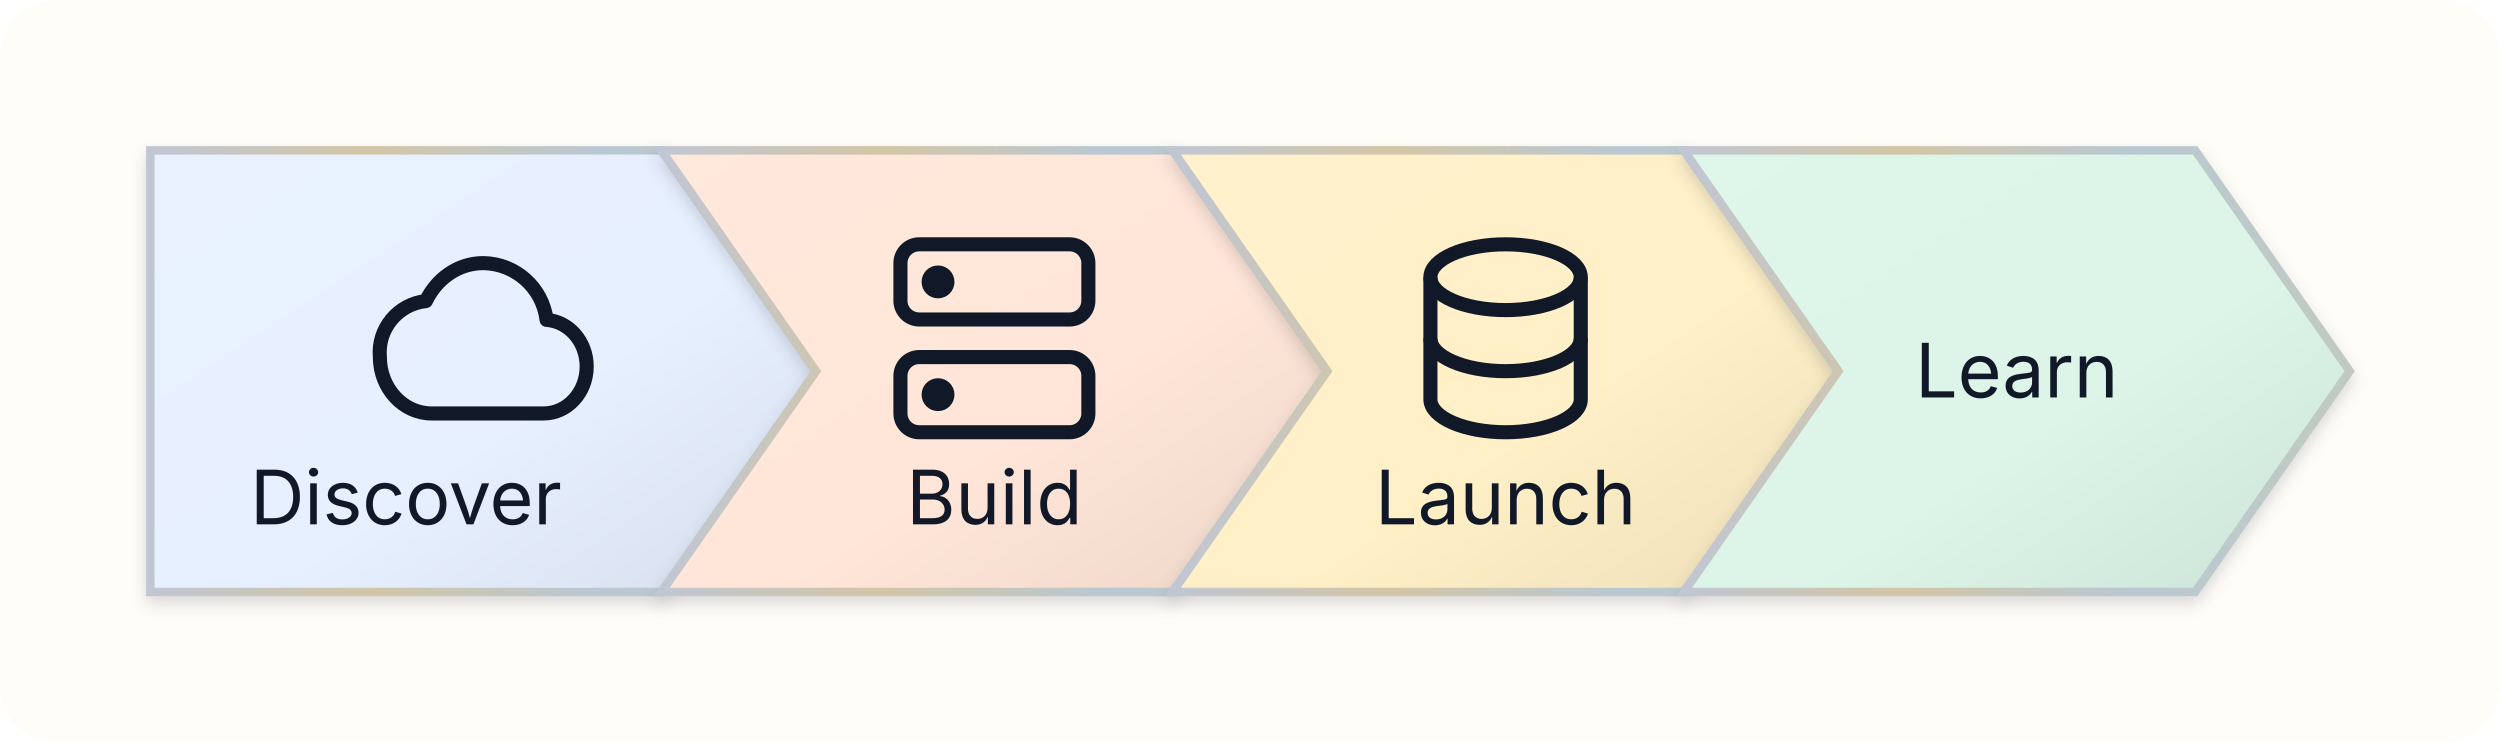
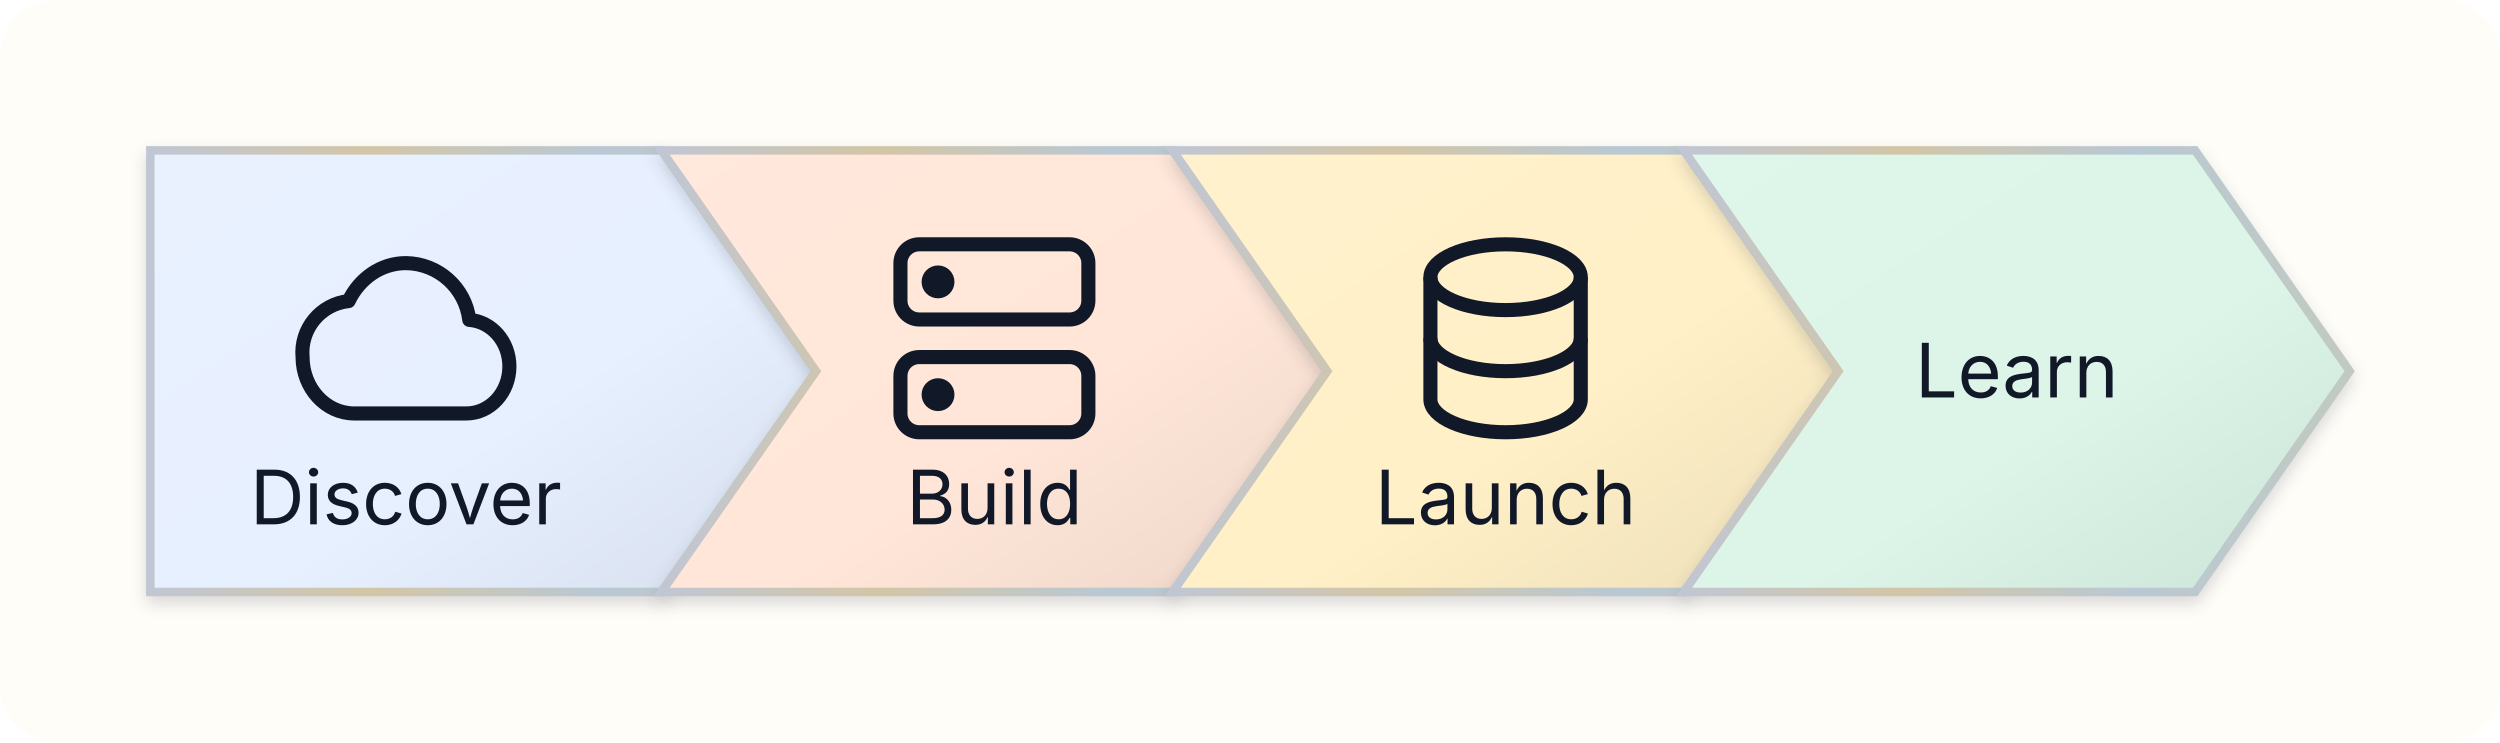
<svg xmlns="http://www.w3.org/2000/svg" width="532.10" height="158.00" viewBox="0 0 532.10 158.00">
  <defs>
    <marker id="arrowhead" markerWidth="10" markerHeight="7" refX="9" refY="3.5" orient="auto">
      <polygon points="0 0, 10 3.5, 0 7" fill="#173F6D" />
    </marker>
    <marker id="arrowhead-open" markerWidth="12" markerHeight="9" refX="11" refY="4.50" orient="auto">
      <polygon points="0 0, 12 4.50, 0 9" fill="#FFFDF8" stroke="#173F6D" stroke-width="1.50" />
    </marker>
    <marker id="arrowhead-filled-diamond" markerWidth="14" markerHeight="9" refX="1" refY="4.50" orient="auto">
      <polygon points="1 4.50, 7 1, 13 4.50, 7 8" fill="#173F6D" />
    </marker>
    <marker id="arrowhead-open-diamond" markerWidth="14" markerHeight="9" refX="1" refY="4.50" orient="auto">
      <polygon points="1 4.50, 7 1, 13 4.50, 7 8" fill="#FFFDF8" stroke="#173F6D" stroke-width="1.50" />
    </marker>
  </defs>
  <rect width="532.10" height="158.00" fill="#FFFDF8" rx="12.00" ry="12.00" />
  <g transform="translate(32.00,32.00)">
    <defs>
      <linearGradient id="node-0-fill-gradient" x1="0%" y1="0%" x2="100%" y2="100%">
        <stop offset="0%" stop-color="#E9F1FF" />
        <stop offset="58%" stop-color="#E7F0FF" />
        <stop offset="100%" stop-color="#D6DEEC" />
      </linearGradient>
      <linearGradient id="node-0-stroke-gradient" x1="0%" y1="0%" x2="100%" y2="0%">
        <stop offset="0%" stop-color="#C0C6D3" />
        <stop offset="33%" stop-color="#D3C6A6" />
        <stop offset="67%" stop-color="#B9C8D3" />
        <stop offset="100%" stop-color="#C1CAC1" />
      </linearGradient>
    </defs>
    <defs>
      <filter id="node-0-soft-shadow" x="-8%" y="-8%" width="124%" height="136%" color-interpolation-filters="sRGB">
        <feGaussianBlur in="SourceAlpha" stdDeviation="1.65" result="shadow-blur" />
        <feOffset in="shadow-blur" dx="0.00" dy="1.55" result="shadow-offset" />
        <feFlood flood-color="#0F172A" flood-opacity="0.16" result="shadow-color" />
        <feComposite in="shadow-color" in2="shadow-offset" operator="in" result="shadow" />
        <feMerge>
          <feMergeNode in="shadow" />
          <feMergeNode in="SourceGraphic" />
        </feMerge>
      </filter>
    </defs>
    <polygon points="0,0 108.80,0 141.70,47.00 108.80,94.00 0,94.00" fill="url(#node-0-fill-gradient)" stroke="url(#node-0-stroke-gradient)" stroke-width="1.80" filter="url(#node-0-soft-shadow)" />
-     <g transform="translate(46.85,16.00)">
+     <g transform="translate(30.40,16.00)">
      <svg width="48.00" height="48.00" viewBox="0 0 24 24" overflow="visible" color="#111827">
        <path d="M18.74 10.04A6.87 6.87 0 0 0 12 4C9.34 4 7.05 5.64 5.9 8.04A5.5 5.5 0 0 0 1 14c0 3.31 2.47 6 5.5 6h11.93c2.53 0 4.58-2.24 4.58-5 0-2.64-1.88-4.78-4.27-4.96z" fill="none" stroke="currentColor" stroke-width="1.5" stroke-linejoin="round" />
      </svg>
    </g>
    <text x="54.40" y="79.60" text-anchor="middle" font-family="&quot;Segoe UI&quot;, Inter, Arial, sans-serif" font-size="16.00" fill="#111827">Discover</text>
  </g>
  <g transform="translate(140.80,32.00)">
    <defs>
      <linearGradient id="node-1-fill-gradient" x1="0%" y1="0%" x2="100%" y2="100%">
        <stop offset="0%" stop-color="#FFE8DC" />
        <stop offset="58%" stop-color="#FFE6D8" />
        <stop offset="100%" stop-color="#ECD5C8" />
      </linearGradient>
      <linearGradient id="node-1-stroke-gradient" x1="0%" y1="0%" x2="100%" y2="0%">
        <stop offset="0%" stop-color="#C0C6D3" />
        <stop offset="33%" stop-color="#D3C6A6" />
        <stop offset="67%" stop-color="#B9C8D3" />
        <stop offset="100%" stop-color="#C1CAC1" />
      </linearGradient>
    </defs>
    <defs>
      <filter id="node-1-soft-shadow" x="-8%" y="-8%" width="124%" height="136%" color-interpolation-filters="sRGB">
        <feGaussianBlur in="SourceAlpha" stdDeviation="1.65" result="shadow-blur" />
        <feOffset in="shadow-blur" dx="0.00" dy="1.55" result="shadow-offset" />
        <feFlood flood-color="#0F172A" flood-opacity="0.16" result="shadow-color" />
        <feComposite in="shadow-color" in2="shadow-offset" operator="in" result="shadow" />
        <feMerge>
          <feMergeNode in="shadow" />
          <feMergeNode in="SourceGraphic" />
        </feMerge>
      </filter>
    </defs>
    <polygon points="0,0 108.80,0 141.70,47.00 108.80,94.00 0,94.00 32.90,47.00" fill="url(#node-1-fill-gradient)" stroke="url(#node-1-stroke-gradient)" stroke-width="1.80" filter="url(#node-1-soft-shadow)" />
    <g transform="translate(46.85,16.00)">
      <svg width="48.00" height="48.00" viewBox="0 0 24 24" overflow="visible" color="#111827">
        <g fill="none" stroke="currentColor" stroke-width="1.5">
          <rect x="2" y="2" width="20" height="8" rx="2" ry="2" />
          <rect x="2" y="14" width="20" height="8" rx="2" ry="2" />
          <circle cx="6" cy="6" r="1" fill="currentColor" />
          <circle cx="6" cy="18" r="1" fill="currentColor" />
        </g>
      </svg>
    </g>
    <text x="70.85" y="79.60" text-anchor="middle" font-family="&quot;Segoe UI&quot;, Inter, Arial, sans-serif" font-size="16.00" fill="#111827">Build</text>
  </g>
  <g transform="translate(249.60,32.00)">
    <defs>
      <linearGradient id="node-2-fill-gradient" x1="0%" y1="0%" x2="100%" y2="100%">
        <stop offset="0%" stop-color="#FFF1CD" />
        <stop offset="58%" stop-color="#FFF0C7" />
        <stop offset="100%" stop-color="#ECDEB8" />
      </linearGradient>
      <linearGradient id="node-2-stroke-gradient" x1="0%" y1="0%" x2="100%" y2="0%">
        <stop offset="0%" stop-color="#C0C6D3" />
        <stop offset="33%" stop-color="#D3C6A6" />
        <stop offset="67%" stop-color="#B9C8D3" />
        <stop offset="100%" stop-color="#C1CAC1" />
      </linearGradient>
    </defs>
    <defs>
      <filter id="node-2-soft-shadow" x="-8%" y="-8%" width="124%" height="136%" color-interpolation-filters="sRGB">
        <feGaussianBlur in="SourceAlpha" stdDeviation="1.65" result="shadow-blur" />
        <feOffset in="shadow-blur" dx="0.00" dy="1.55" result="shadow-offset" />
        <feFlood flood-color="#0F172A" flood-opacity="0.16" result="shadow-color" />
        <feComposite in="shadow-color" in2="shadow-offset" operator="in" result="shadow" />
        <feMerge>
          <feMergeNode in="shadow" />
          <feMergeNode in="SourceGraphic" />
        </feMerge>
      </filter>
    </defs>
    <polygon points="0,0 108.80,0 141.70,47.00 108.80,94.00 0,94.00 32.90,47.00" fill="url(#node-2-fill-gradient)" stroke="url(#node-2-stroke-gradient)" stroke-width="1.80" filter="url(#node-2-soft-shadow)" />
    <g transform="translate(46.85,16.00)">
      <svg width="48.00" height="48.00" viewBox="0 0 24 24" overflow="visible" color="#111827">
        <g fill="none" stroke="currentColor" stroke-width="1.5">
          <ellipse cx="12" cy="5.5" rx="8" ry="3.5" />
          <path d="M4 5.5v13c0 1.93 3.58 3.5 8 3.5s8-1.57 8-3.5v-13" />
          <path d="M4 12c0 1.93 3.58 3.5 8 3.5s8-1.57 8-3.5" />
        </g>
      </svg>
    </g>
    <text x="70.85" y="79.60" text-anchor="middle" font-family="&quot;Segoe UI&quot;, Inter, Arial, sans-serif" font-size="16.00" fill="#111827">Launch</text>
  </g>
  <g transform="translate(358.40,32.00)">
    <defs>
      <linearGradient id="node-3-fill-gradient" x1="0%" y1="0%" x2="100%" y2="100%">
        <stop offset="0%" stop-color="#DFF6EA" />
        <stop offset="58%" stop-color="#DCF5E8" />
        <stop offset="100%" stop-color="#CCE3D7" />
      </linearGradient>
      <linearGradient id="node-3-stroke-gradient" x1="0%" y1="0%" x2="100%" y2="0%">
        <stop offset="0%" stop-color="#C0C6D3" />
        <stop offset="33%" stop-color="#D3C6A6" />
        <stop offset="67%" stop-color="#B9C8D3" />
        <stop offset="100%" stop-color="#C1CAC1" />
      </linearGradient>
    </defs>
    <defs>
      <filter id="node-3-soft-shadow" x="-8%" y="-8%" width="124%" height="136%" color-interpolation-filters="sRGB">
        <feGaussianBlur in="SourceAlpha" stdDeviation="1.65" result="shadow-blur" />
        <feOffset in="shadow-blur" dx="0.00" dy="1.55" result="shadow-offset" />
        <feFlood flood-color="#0F172A" flood-opacity="0.16" result="shadow-color" />
        <feComposite in="shadow-color" in2="shadow-offset" operator="in" result="shadow" />
        <feMerge>
          <feMergeNode in="shadow" />
          <feMergeNode in="SourceGraphic" />
        </feMerge>
      </filter>
    </defs>
    <polygon points="0,0 108.80,0 141.70,47.00 108.80,94.00 0,94.00 32.90,47.00" fill="url(#node-3-fill-gradient)" stroke="url(#node-3-stroke-gradient)" stroke-width="1.80" filter="url(#node-3-soft-shadow)" />
    <text x="70.85" y="52.60" text-anchor="middle" font-family="&quot;Segoe UI&quot;, Inter, Arial, sans-serif" font-size="16.00" fill="#111827">Learn</text>
  </g>
</svg>
